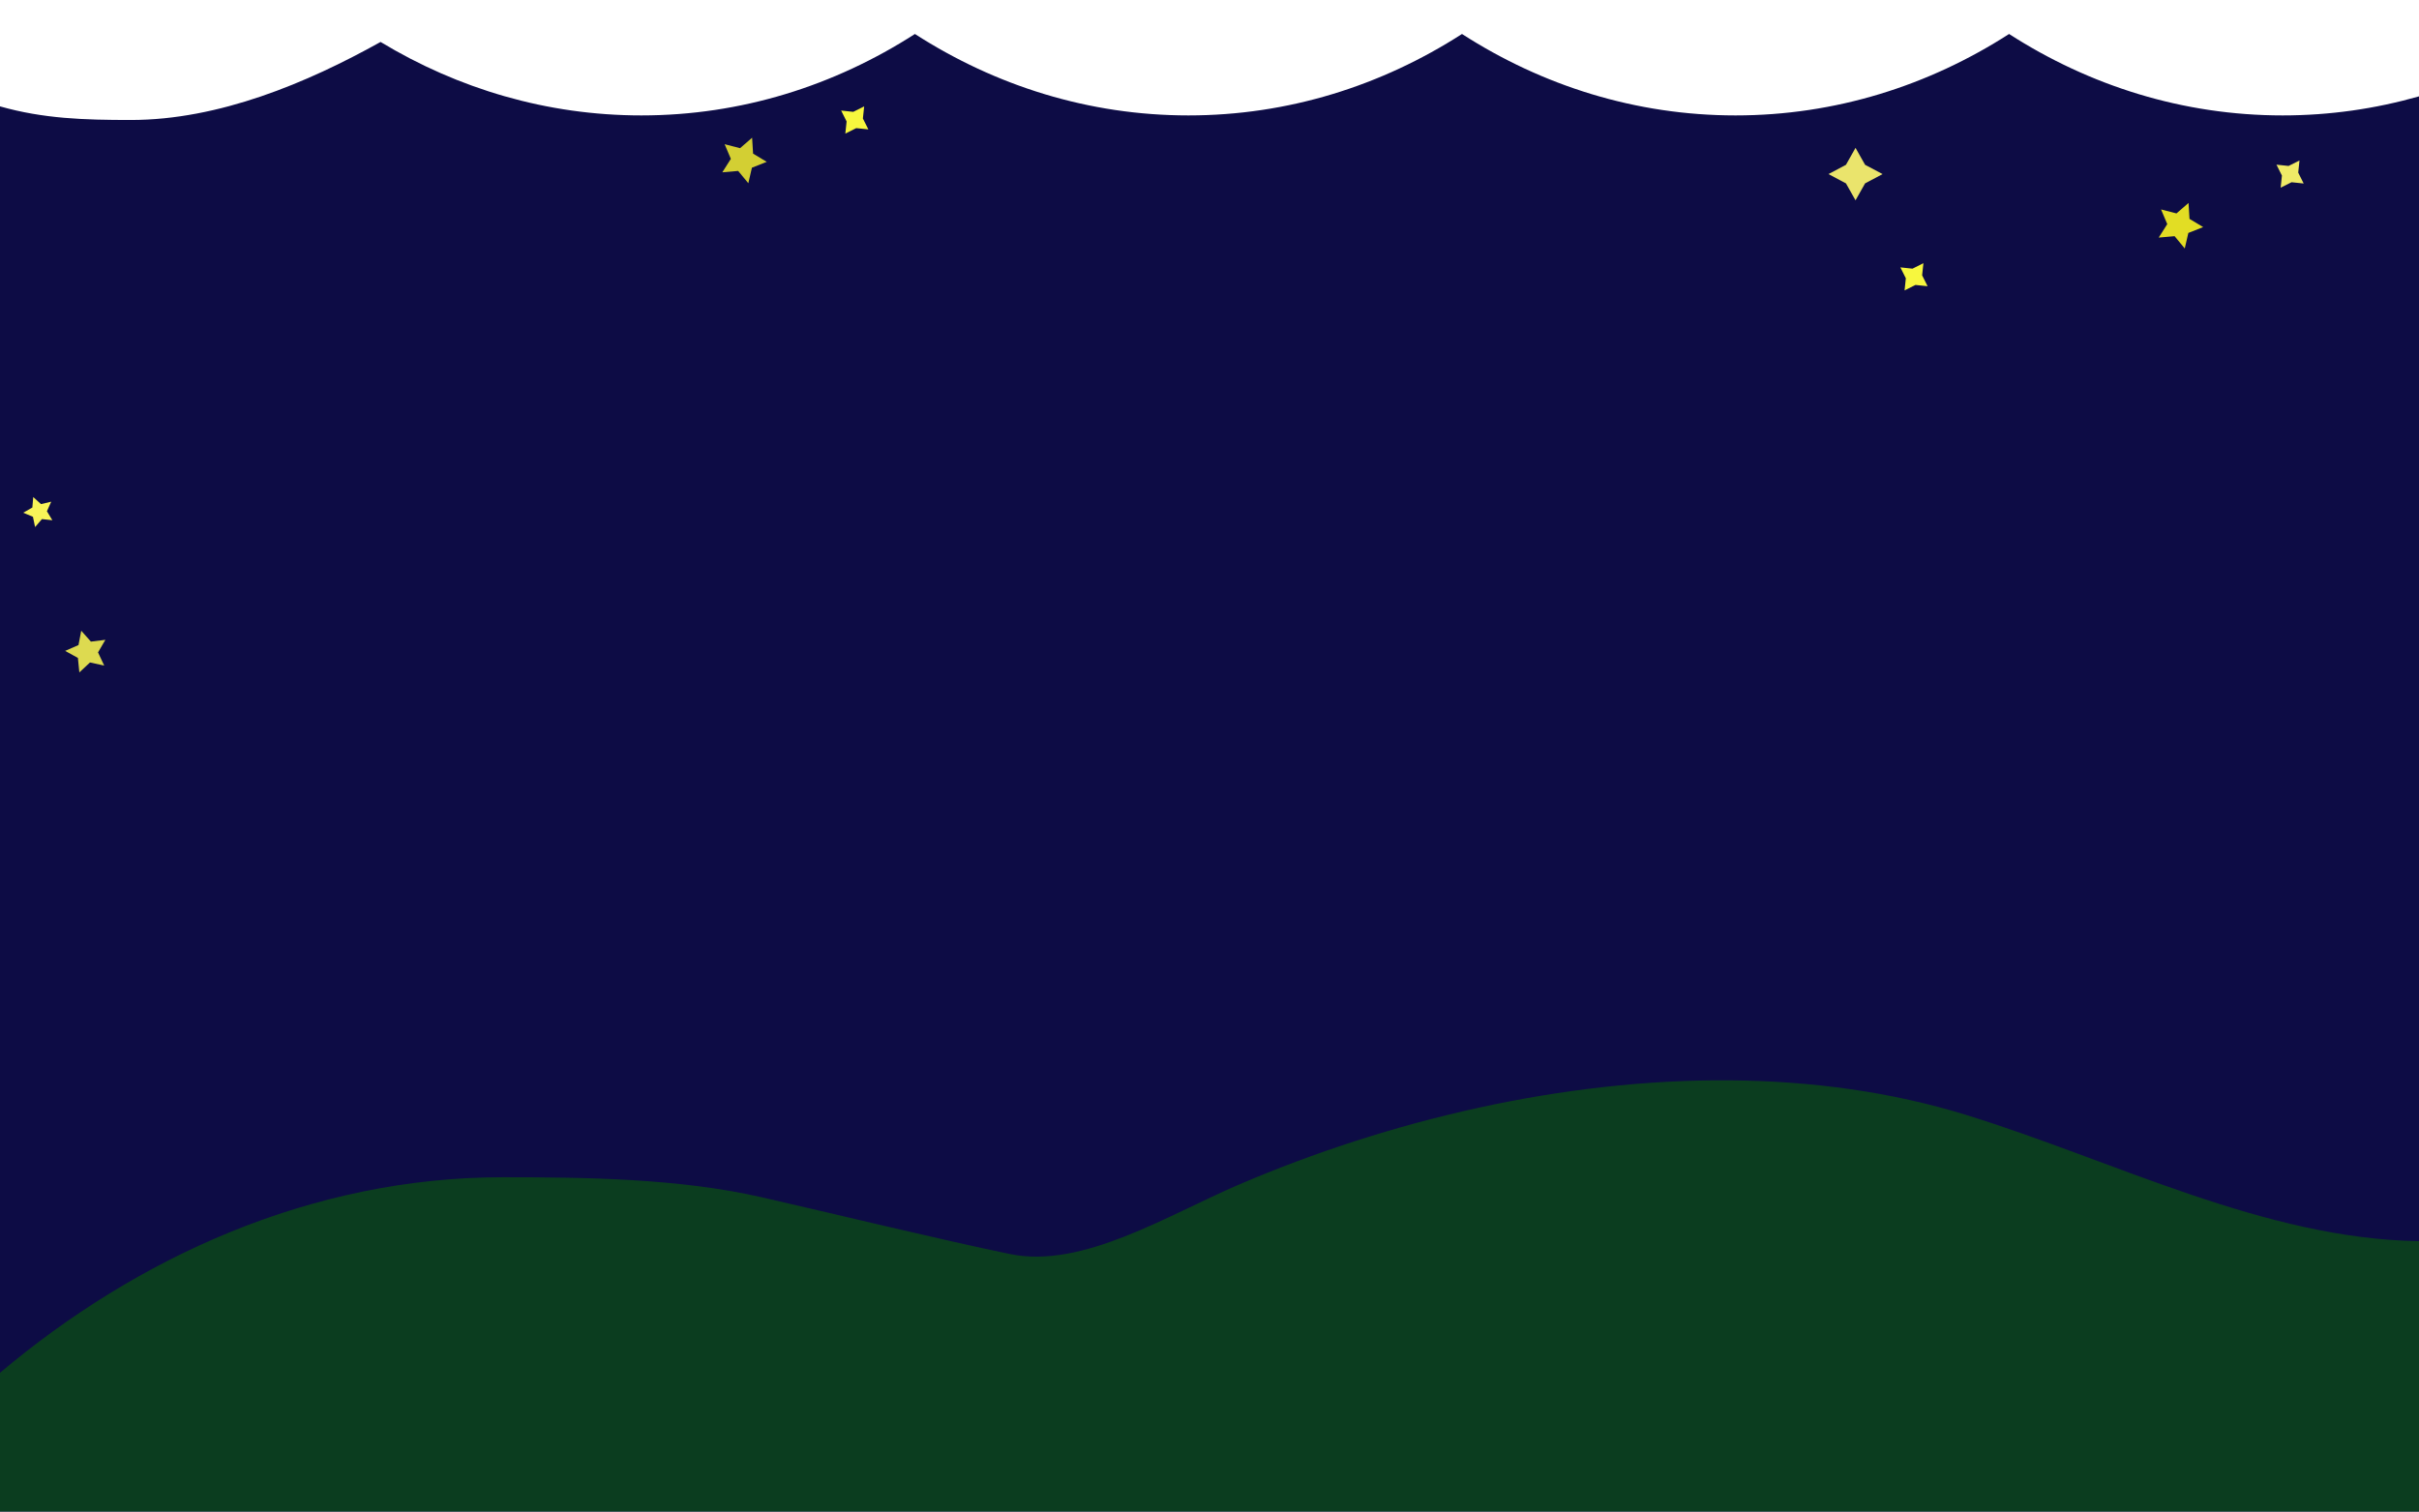
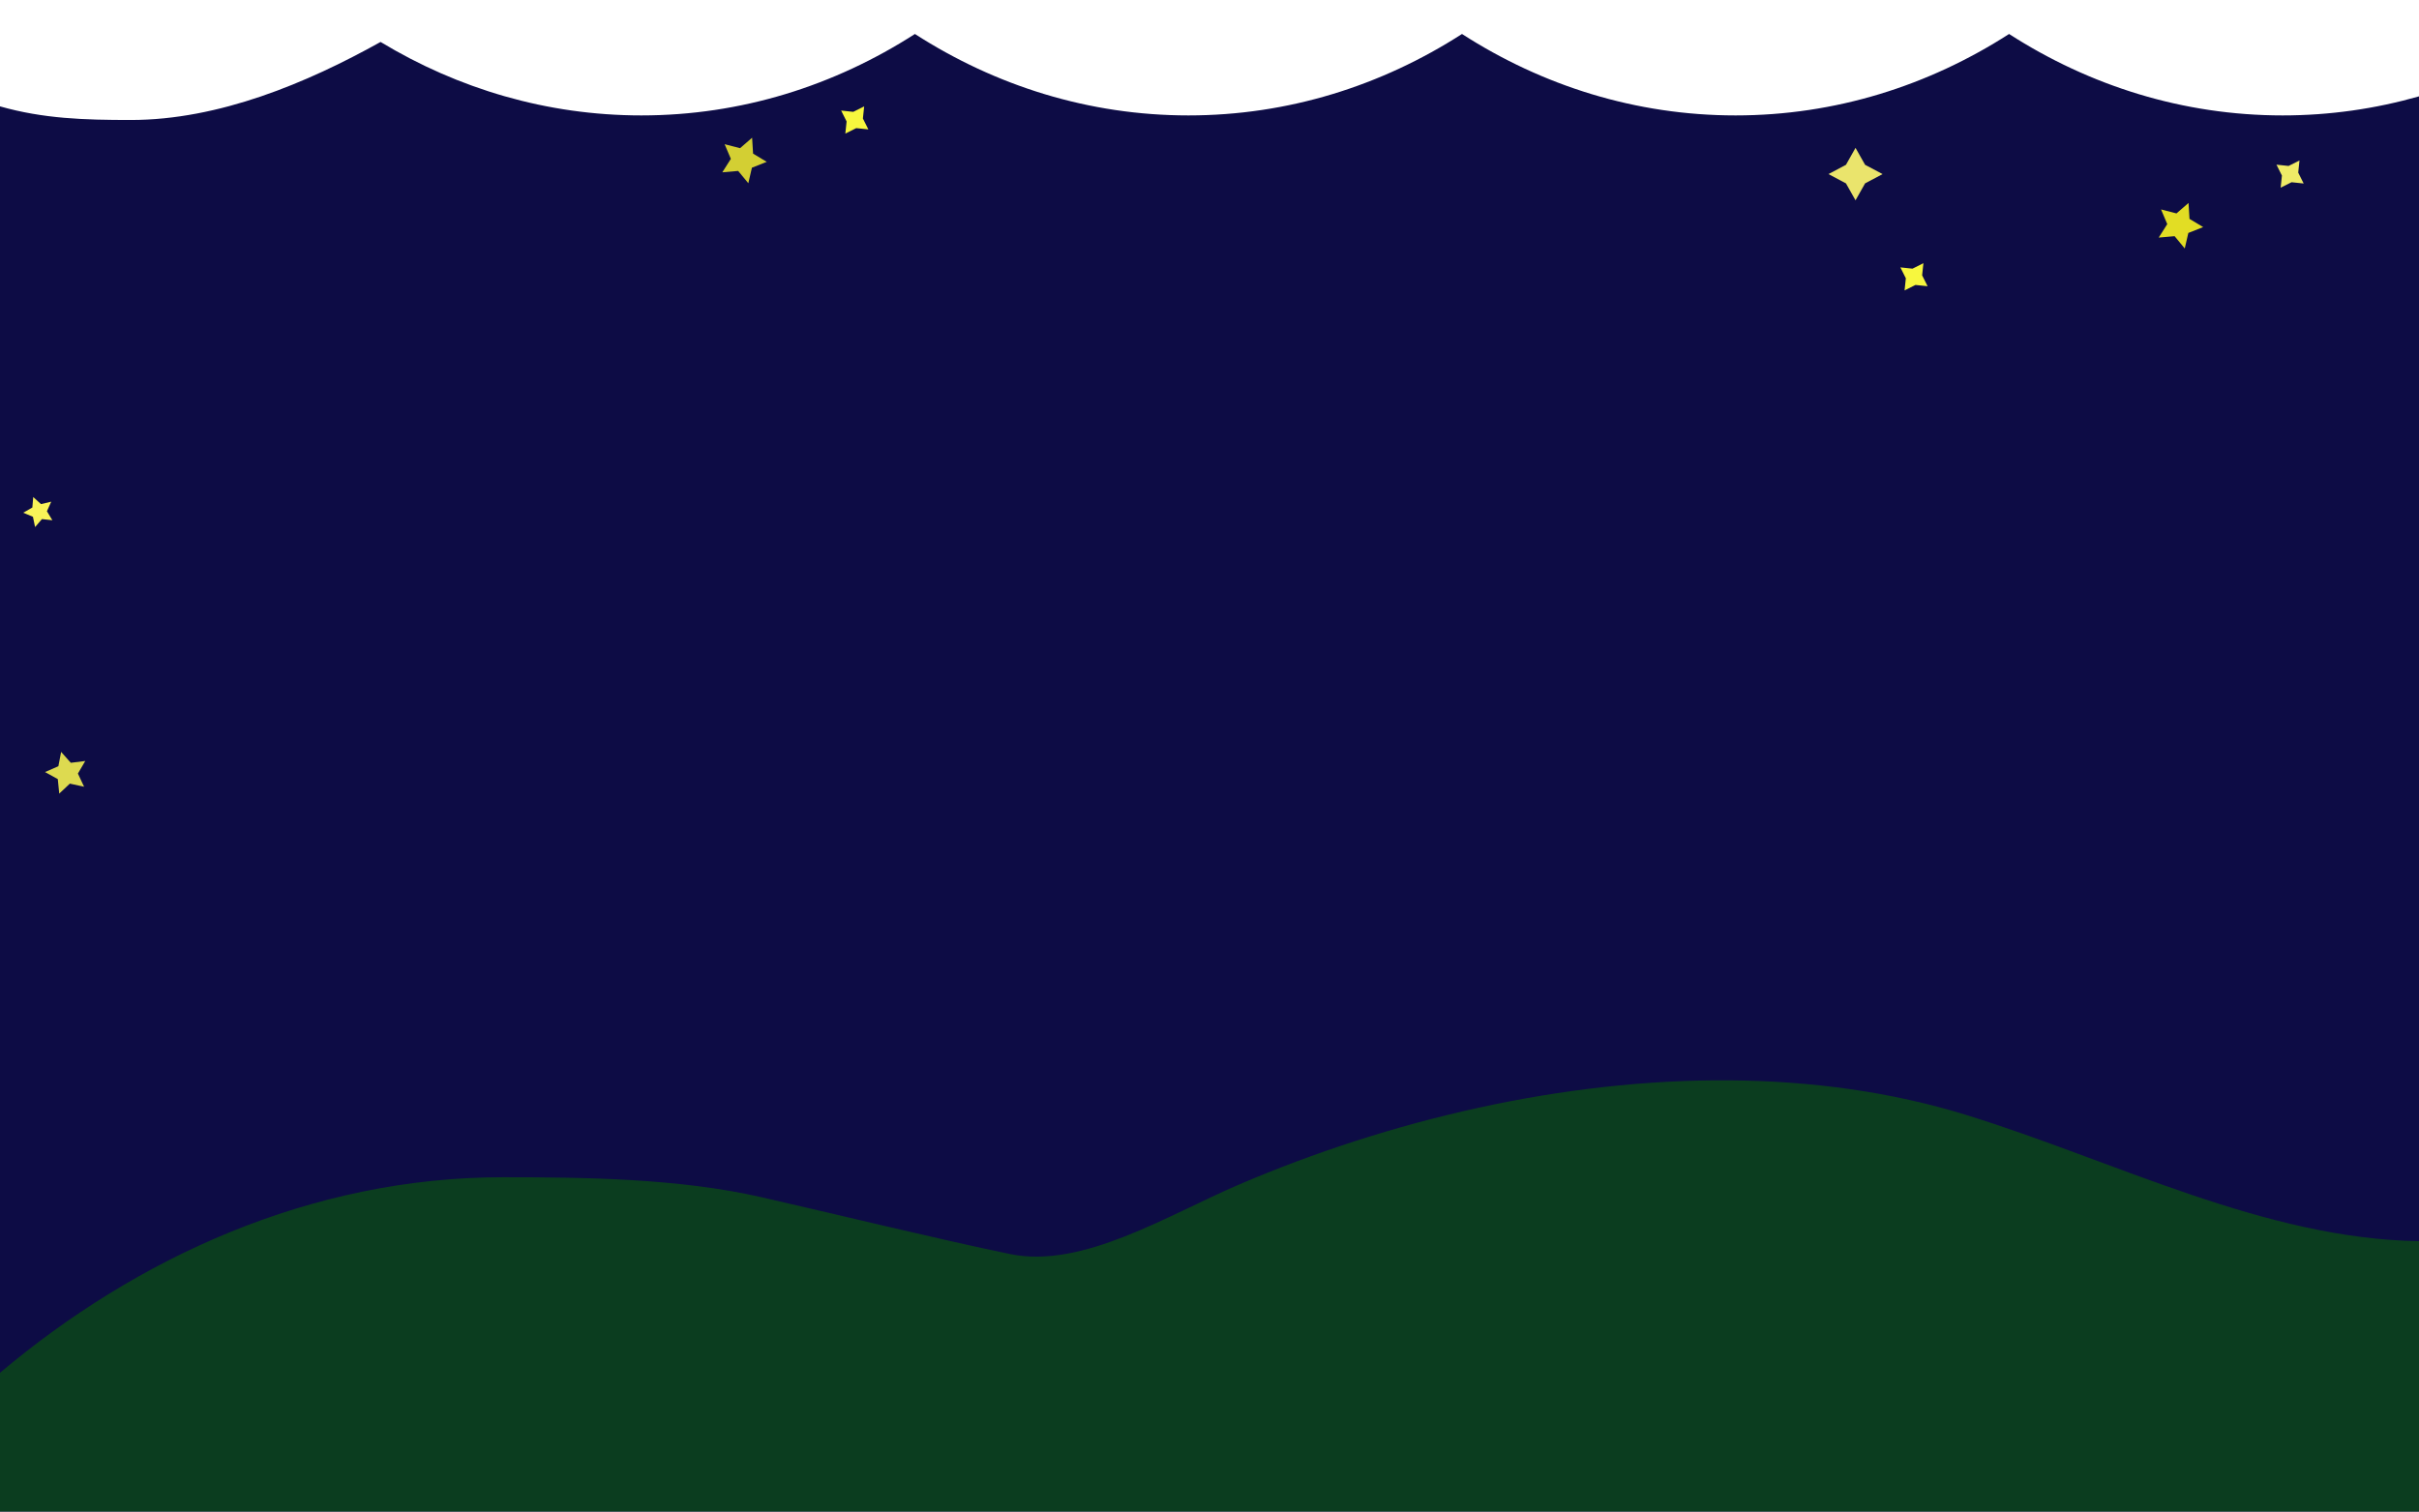
<svg xmlns="http://www.w3.org/2000/svg" version="1.1" id="Layer_1" x="0px" y="0px" width="1280px" height="800px" viewBox="0 0 1280 800" enable-background="new 0 0 1280 800" xml:space="preserve">
  <g>
    <path fill="#0D0C45" d="M1207.828,61.088c-52.73,0-102.164-15.695-144.741-43.102c-42.58,27.405-92.014,43.102-144.743,43.102   c-52.729,0-102.163-15.695-144.739-43.102C731.02,45.391,681.59,61.088,628.86,61.088c-52.729,0-102.162-15.695-144.741-43.102   c-42.583,27.405-92.013,43.102-144.744,43.102c-49.968,0-96.977-14.087-137.998-38.883   c-38.982,21.744-85.565,41.299-132.142,41.299C44.443,63.504,22.967,62.824,0,56.3L0,800h1279.999V50.995   C1256.929,57.582,1232.746,61.088,1207.828,61.088z" />
  </g>
  <polygon fill="#F9F458" points="18.563,278.958 17.425,273.519 12.299,271.372 17.12,268.609 17.577,263.072 21.695,266.804   27.103,265.526 24.827,270.596 27.713,275.345 22.188,274.746 " />
-   <polygon fill="#DDDA50" points="42.987,333.833 48.112,339.592 55.761,338.634 51.868,345.289 55.143,352.267 47.611,350.621   41.986,355.892 41.225,348.22 34.473,344.5 41.533,341.404 " />
+   <polygon fill="#DDDA50" points="32.343,397.964 37.468,403.723 45.117,402.765 41.224,409.419 44.499,416.397 36.967,414.751   31.342,420.022 30.581,412.351 23.829,408.63 30.889,405.534 " />
  <polygon fill="#F7F73E" points="459.492,68.492 453.072,67.815 447.3,70.709 447.977,64.288 445.083,58.517 451.504,59.194   457.275,56.3 456.598,62.721 " />
  <polygon fill="#D3CF33" points="397.971,72.888 398.49,81.312 405.724,85.66 397.874,88.758 395.974,96.982 390.602,90.472   382.195,91.208 386.725,84.086 383.428,76.317 391.599,78.425 " />
  <polygon fill="#EAE46C" points="981.84,78.255 986.903,87.23 996.164,92.14 986.903,97.049 981.84,106.024 976.775,97.049   967.515,92.14 976.775,87.23 " />
  <polygon fill="#E2DD24" points="1158.044,107.419 1158.563,115.843 1165.798,120.19 1157.947,123.289 1156.048,131.512   1150.676,125.003 1142.269,125.738 1146.798,118.617 1143.501,110.847 1151.673,112.956 " />
  <polygon fill="#EFEB67" points="1218.981,97.127 1212.561,96.451 1206.789,99.344 1207.466,92.923 1204.571,87.152 1210.993,87.83   1216.764,84.935 1216.087,91.356 " />
  <g>
    <path fill="#0B3D1F" d="M915.577,571.793c-88.942-0.748-180.876,21.349-259.487,54.954   c-38.337,16.391-83.174,44.883-121.494,37.005c-37.32-7.688-93.657-21.446-131.995-30.175   c-43.339-9.873-92.782-10.499-136.494-10.499c-101.689,0-193.94,42.696-266.107,103.494V800h1280c0,0,0-143.088-0.004-143.088   c-81.85-1.261-160.535-42.301-239.25-66.698c-0.03-0.01-0.061-0.019-0.09-0.028C1000.893,577.858,958.584,572.155,915.577,571.793z   " />
  </g>
  <polygon fill="#F7F73E" points="1019.98,151.491 1013.56,150.814 1007.788,153.708 1008.465,147.287 1005.57,141.515   1011.992,142.193 1017.763,139.298 1017.086,145.719 " />
</svg>
